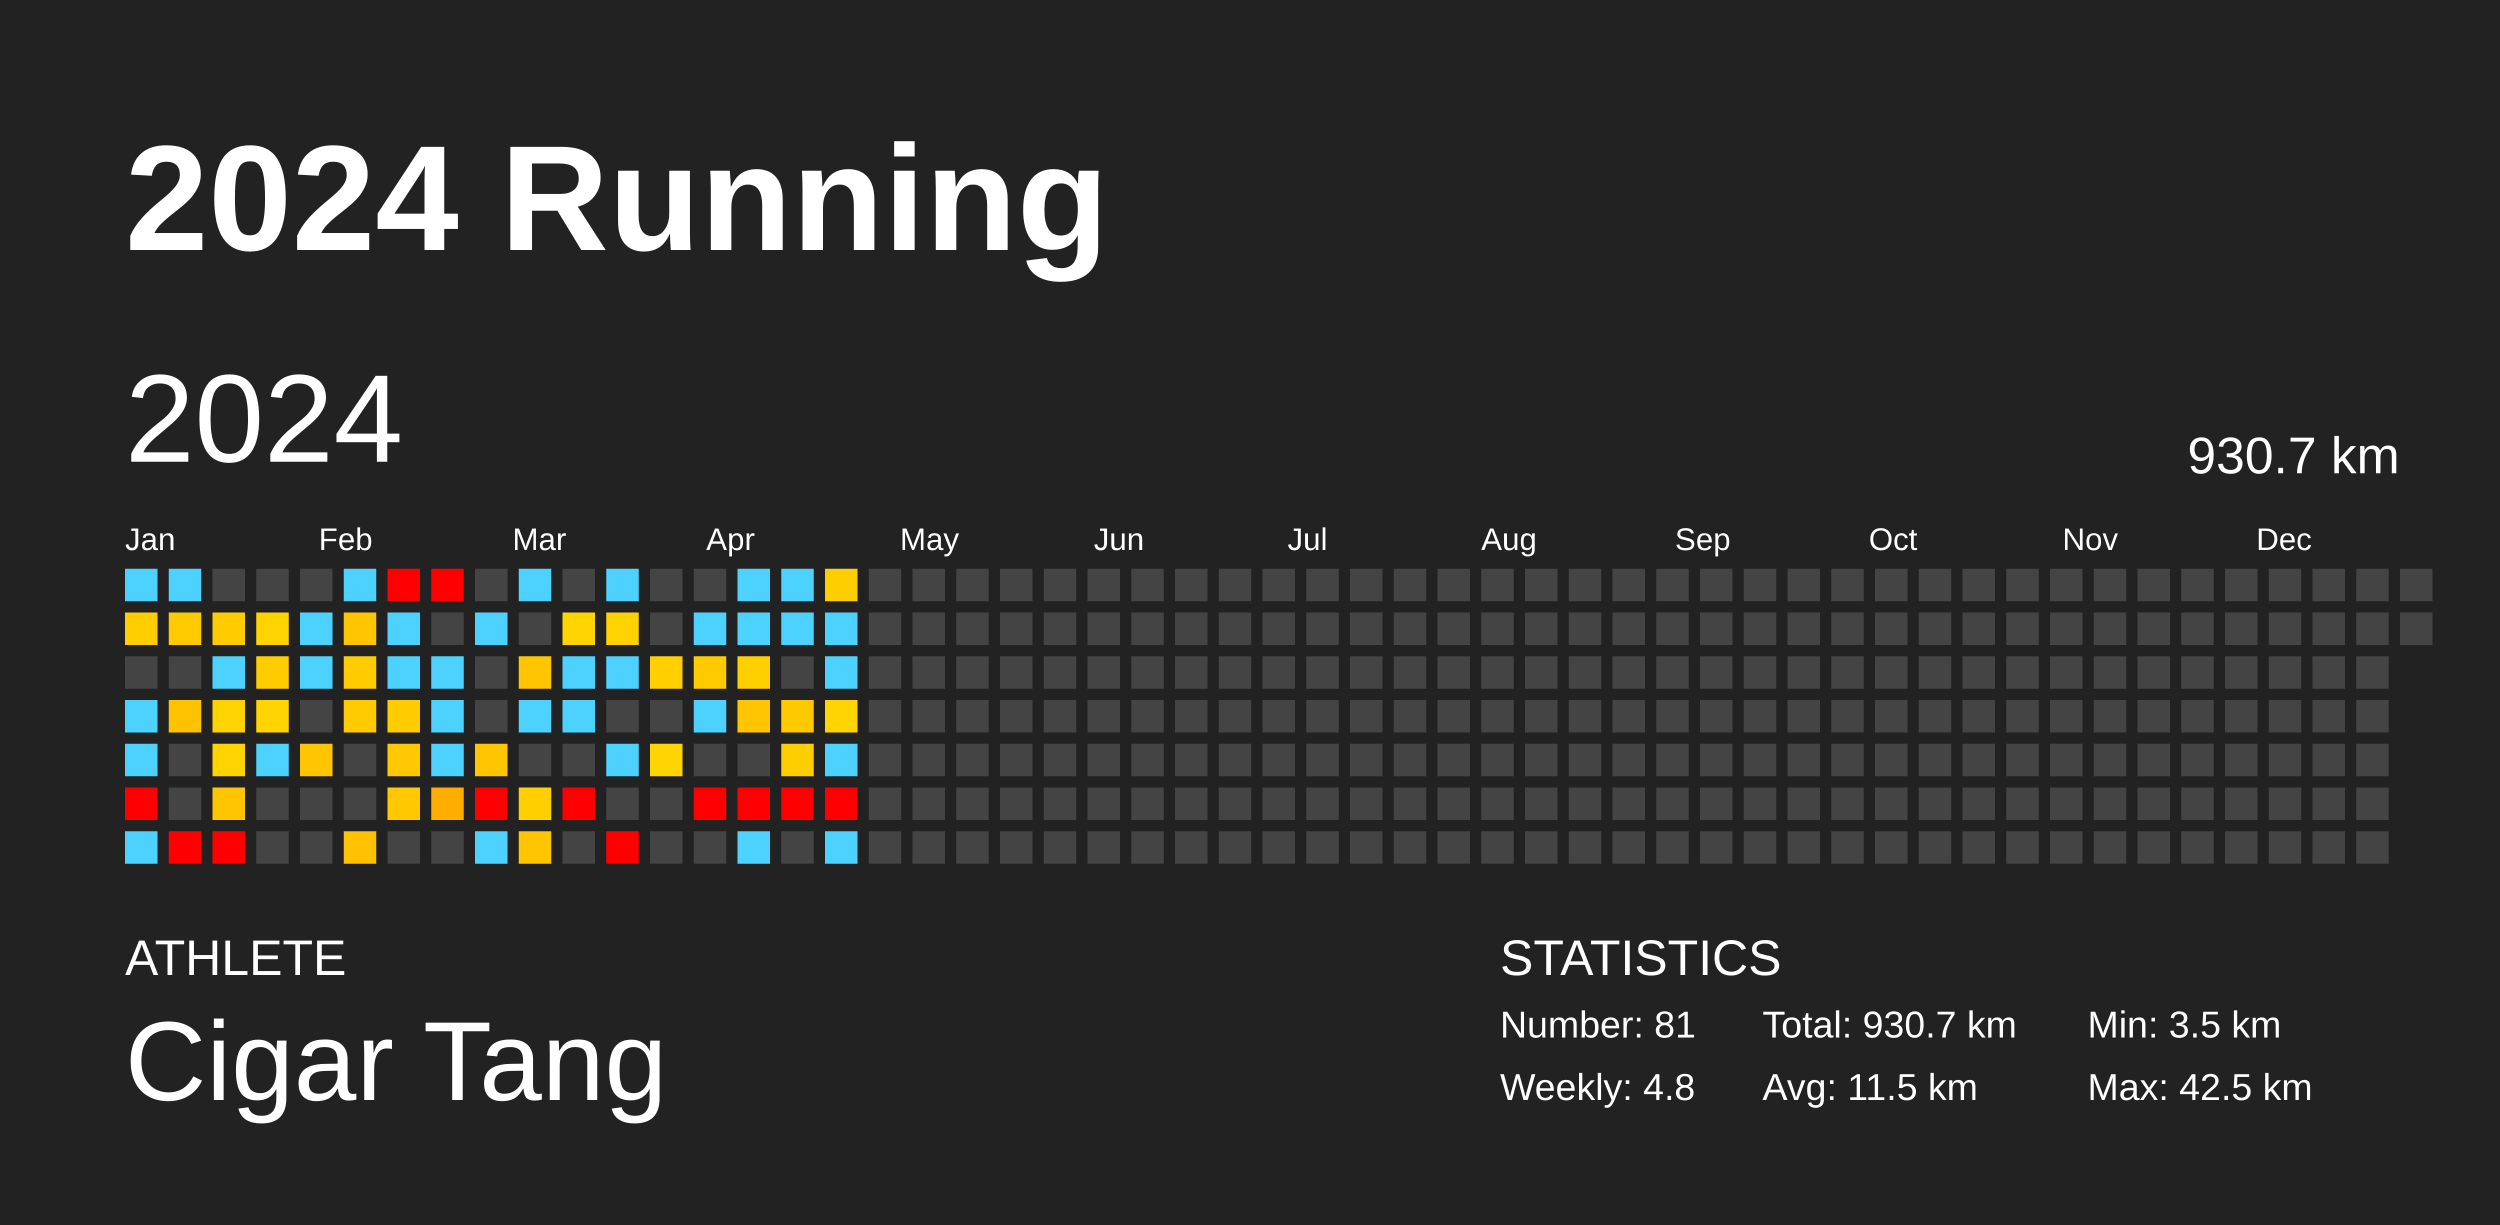
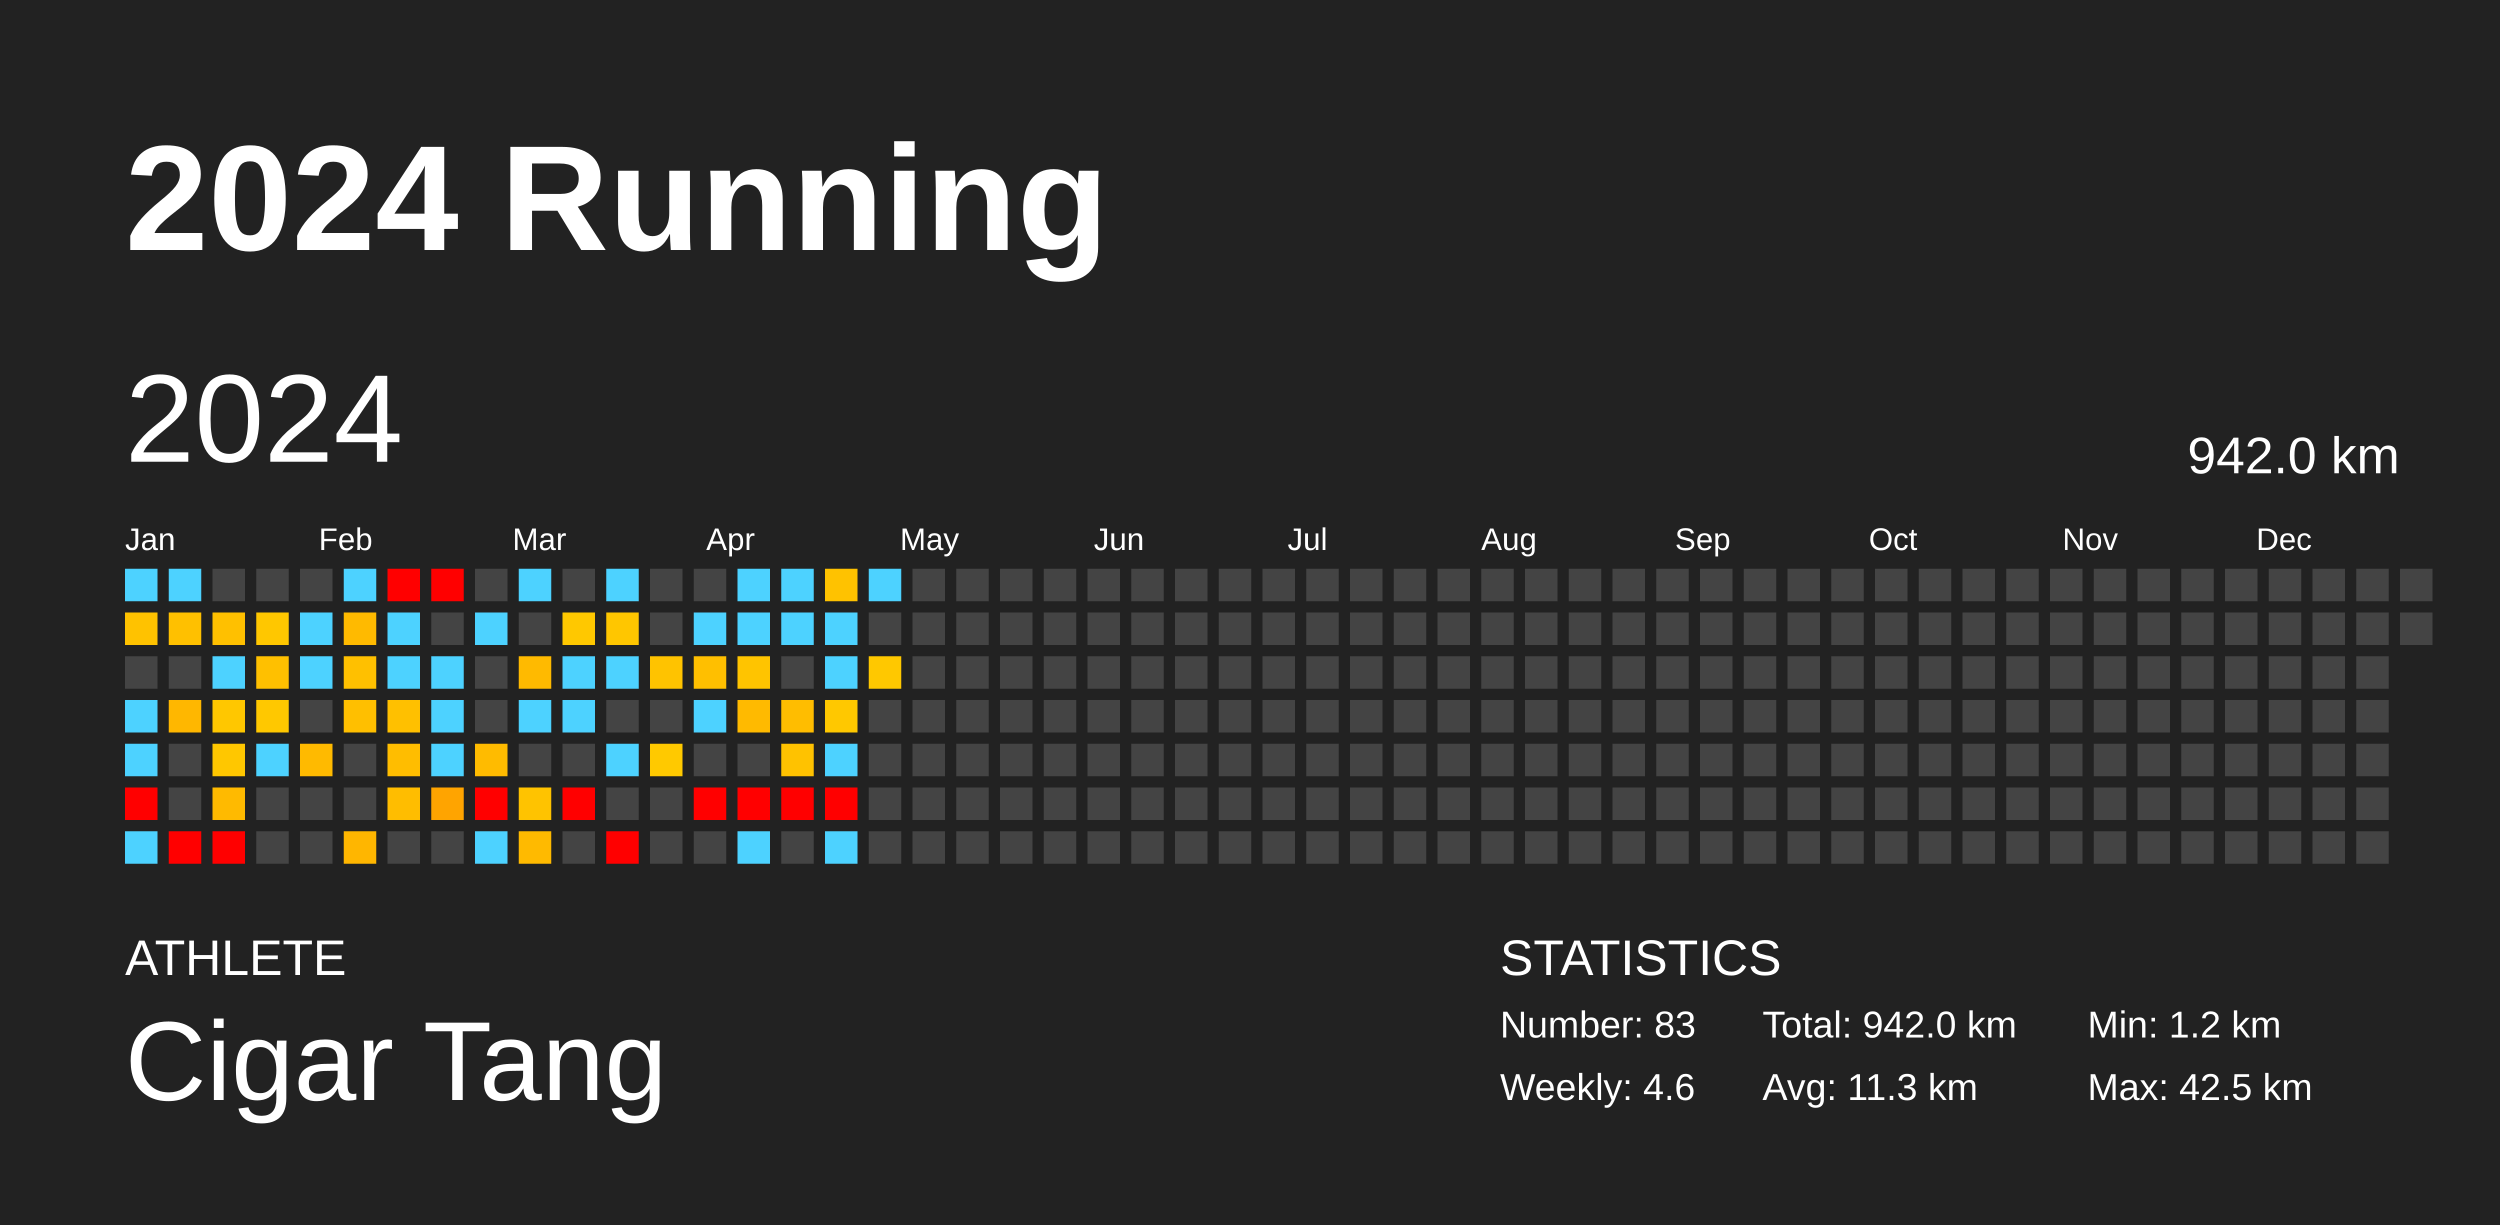
<svg xmlns="http://www.w3.org/2000/svg" baseProfile="full" height="98mm" version="1.1" viewBox="0,0,200,98" width="200mm">
  <defs />
  <rect fill="#222222" height="98" width="200" x="0" y="0" />
  <text fill="#FFFFFF" style="font-size:12px; font-family:Arial; font-weight:bold;" x="10" y="20">2024 Running</text>
  <text fill="#FFFFFF" style="font-size:4px; font-family:Arial" x="10" y="78">ATHLETE</text>
  <text fill="#FFFFFF" style="font-size:9px; font-family:Arial" x="10" y="88">Cigar Tang</text>
  <text fill="#FFFFFF" style="font-size:4px; font-family:Arial" x="120" y="78">STATISTICS</text>
-   <text fill="#FFFFFF" style="font-size:3px; font-family:Arial" x="120" y="83">Number: 81</text>
-   <text fill="#FFFFFF" style="font-size:3px; font-family:Arial" x="120" y="88">Weekly: 4.8</text>
-   <text fill="#FFFFFF" style="font-size:3px; font-family:Arial" x="141" y="83">Total: 930.7 km</text>
-   <text fill="#FFFFFF" style="font-size:3px; font-family:Arial" x="141" y="88">Avg: 11.5 km</text>
-   <text fill="#FFFFFF" style="font-size:3px; font-family:Arial" x="167" y="83">Min: 3.5 km</text>
+   <text fill="#FFFFFF" style="font-size:3px; font-family:Arial" x="120" y="83">Number: 83</text>
+   <text fill="#FFFFFF" style="font-size:3px; font-family:Arial" x="120" y="88">Weekly: 4.6</text>
+   <text fill="#FFFFFF" style="font-size:3px; font-family:Arial" x="141" y="83">Total: 942.0 km</text>
+   <text fill="#FFFFFF" style="font-size:3px; font-family:Arial" x="141" y="88">Avg: 11.3 km</text>
+   <text fill="#FFFFFF" style="font-size:3px; font-family:Arial" x="167" y="83">Min: 1.2 km</text>
  <text fill="#FFFFFF" style="font-size:3px; font-family:Arial" x="167" y="88">Max: 42.5 km</text>
  <text dominant-baseline="hanging" fill="#FFFFFF" style="font-size:10.0px; font-family:Arial;" x="10" y="30">2024</text>
-   <text dominant-baseline="hanging" fill="#FFFFFF" style="font-size:4.125px; font-family:Arial;" x="175" y="35">930.7 km</text>
+   <text dominant-baseline="hanging" fill="#FFFFFF" style="font-size:4.125px; font-family:Arial;" x="175" y="35">942.0 km</text>
  <text fill="#FFFFFF" style="font-size:2.5px; font-family:Arial" x="10.0" y="44">Jan</text>
  <text fill="#FFFFFF" style="font-size:2.5px; font-family:Arial" x="25.5" y="44">Feb</text>
  <text fill="#FFFFFF" style="font-size:2.5px; font-family:Arial" x="41.0" y="44">Mar</text>
  <text fill="#FFFFFF" style="font-size:2.5px; font-family:Arial" x="56.5" y="44">Apr</text>
  <text fill="#FFFFFF" style="font-size:2.5px; font-family:Arial" x="72.0" y="44">May</text>
  <text fill="#FFFFFF" style="font-size:2.5px; font-family:Arial" x="87.5" y="44">Jun</text>
  <text fill="#FFFFFF" style="font-size:2.5px; font-family:Arial" x="103.0" y="44">Jul</text>
  <text fill="#FFFFFF" style="font-size:2.5px; font-family:Arial" x="118.5" y="44">Aug</text>
  <text fill="#FFFFFF" style="font-size:2.5px; font-family:Arial" x="134.0" y="44">Sep</text>
  <text fill="#FFFFFF" style="font-size:2.5px; font-family:Arial" x="149.5" y="44">Oct</text>
  <text fill="#FFFFFF" style="font-size:2.5px; font-family:Arial" x="165.0" y="44">Nov</text>
  <text fill="#FFFFFF" style="font-size:2.5px; font-family:Arial" x="180.5" y="44">Dec</text>
  <rect fill="#4dd2ff" height="2.6" width="2.6" x="10.0" y="45.5" />
-   <rect fill="#ffcd00" height="2.6" width="2.6" x="10.0" y="49.0" />
+   <rect fill="#ffc200" height="2.6" width="2.6" x="10.0" y="49.0" />
  <rect fill="#444444" height="2.6" width="2.6" x="10.0" y="52.5" />
  <rect fill="#4dd2ff" height="2.6" width="2.6" x="10.0" y="56.0" />
  <rect fill="#4dd2ff" height="2.6" width="2.6" x="10.0" y="59.5" />
  <rect fill="red" height="2.6" width="2.6" x="10.0" y="63.0" />
  <rect fill="#4dd2ff" height="2.6" width="2.6" x="10.0" y="66.5" />
  <rect fill="#4dd2ff" height="2.6" width="2.6" x="13.5" y="45.5" />
-   <rect fill="#ffcb00" height="2.6" width="2.6" x="13.5" y="49.0" />
+   <rect fill="#ffc000" height="2.6" width="2.6" x="13.5" y="49.0" />
  <rect fill="#444444" height="2.6" width="2.6" x="13.5" y="52.5" />
-   <rect fill="#ffc200" height="2.6" width="2.6" x="13.5" y="56.0" />
+   <rect fill="#ffb700" height="2.6" width="2.6" x="13.5" y="56.0" />
  <rect fill="#444444" height="2.6" width="2.6" x="13.5" y="59.5" />
  <rect fill="#444444" height="2.6" width="2.6" x="13.5" y="63.0" />
  <rect fill="red" height="2.6" width="2.6" x="13.5" y="66.5" />
  <rect fill="#444444" height="2.6" width="2.6" x="17.0" y="45.5" />
-   <rect fill="#ffcc00" height="2.6" width="2.6" x="17.0" y="49.0" />
+   <rect fill="#ffc000" height="2.6" width="2.6" x="17.0" y="49.0" />
  <rect fill="#4dd2ff" height="2.6" width="2.6" x="17.0" y="52.5" />
-   <rect fill="#ffd300" height="2.6" width="2.6" x="17.0" y="56.0" />
-   <rect fill="#ffd300" height="2.6" width="2.6" x="17.0" y="59.5" />
-   <rect fill="#ffc500" height="2.6" width="2.6" x="17.0" y="63.0" />
+   <rect fill="#ffc700" height="2.6" width="2.6" x="17.0" y="56.0" />
+   <rect fill="#ffc700" height="2.6" width="2.6" x="17.0" y="59.5" />
+   <rect fill="#ffba00" height="2.6" width="2.6" x="17.0" y="63.0" />
  <rect fill="red" height="2.6" width="2.6" x="17.0" y="66.5" />
  <rect fill="#444444" height="2.6" width="2.6" x="20.5" y="45.5" />
-   <rect fill="#ffd300" height="2.6" width="2.6" x="20.5" y="49.0" />
-   <rect fill="#ffcc00" height="2.6" width="2.6" x="20.5" y="52.5" />
-   <rect fill="#ffd400" height="2.6" width="2.6" x="20.5" y="56.0" />
+   <rect fill="#ffc700" height="2.6" width="2.6" x="20.5" y="49.0" />
+   <rect fill="#ffc000" height="2.6" width="2.6" x="20.5" y="52.5" />
+   <rect fill="#ffc800" height="2.6" width="2.6" x="20.5" y="56.0" />
  <rect fill="#4dd2ff" height="2.6" width="2.6" x="20.5" y="59.5" />
  <rect fill="#444444" height="2.6" width="2.6" x="20.5" y="63.0" />
  <rect fill="#444444" height="2.6" width="2.6" x="20.5" y="66.5" />
  <rect fill="#444444" height="2.6" width="2.6" x="24.0" y="45.5" />
  <rect fill="#4dd2ff" height="2.6" width="2.6" x="24.0" y="49.0" />
  <rect fill="#4dd2ff" height="2.6" width="2.6" x="24.0" y="52.5" />
  <rect fill="#444444" height="2.6" width="2.6" x="24.0" y="56.0" />
-   <rect fill="#ffc500" height="2.6" width="2.6" x="24.0" y="59.5" />
+   <rect fill="#ffba00" height="2.6" width="2.6" x="24.0" y="59.5" />
  <rect fill="#444444" height="2.6" width="2.6" x="24.0" y="63.0" />
  <rect fill="#444444" height="2.6" width="2.6" x="24.0" y="66.5" />
  <rect fill="#4dd2ff" height="2.6" width="2.6" x="27.5" y="45.5" />
-   <rect fill="#ffc500" height="2.6" width="2.6" x="27.5" y="49.0" />
-   <rect fill="#ffcc00" height="2.6" width="2.6" x="27.5" y="52.5" />
-   <rect fill="#ffcb00" height="2.6" width="2.6" x="27.5" y="56.0" />
+   <rect fill="#ffba00" height="2.6" width="2.6" x="27.5" y="49.0" />
+   <rect fill="#ffc000" height="2.6" width="2.6" x="27.5" y="52.5" />
+   <rect fill="#ffbf00" height="2.6" width="2.6" x="27.5" y="56.0" />
  <rect fill="#444444" height="2.6" width="2.6" x="27.5" y="59.5" />
  <rect fill="#444444" height="2.6" width="2.6" x="27.5" y="63.0" />
-   <rect fill="#ffc100" height="2.6" width="2.6" x="27.5" y="66.5" />
+   <rect fill="#ffb600" height="2.6" width="2.6" x="27.5" y="66.5" />
  <rect fill="red" height="2.6" width="2.6" x="31.0" y="45.5" />
  <rect fill="#4dd2ff" height="2.6" width="2.6" x="31.0" y="49.0" />
  <rect fill="#4dd2ff" height="2.6" width="2.6" x="31.0" y="52.5" />
-   <rect fill="#ffcc00" height="2.6" width="2.6" x="31.0" y="56.0" />
-   <rect fill="#ffc800" height="2.6" width="2.6" x="31.0" y="59.5" />
-   <rect fill="#ffc800" height="2.6" width="2.6" x="31.0" y="63.0" />
+   <rect fill="#ffc000" height="2.6" width="2.6" x="31.0" y="56.0" />
+   <rect fill="#ffbd00" height="2.6" width="2.6" x="31.0" y="59.5" />
+   <rect fill="#ffbd00" height="2.6" width="2.6" x="31.0" y="63.0" />
  <rect fill="#444444" height="2.6" width="2.6" x="31.0" y="66.5" />
  <rect fill="red" height="2.6" width="2.6" x="34.5" y="45.5" />
  <rect fill="#444444" height="2.6" width="2.6" x="34.5" y="49.0" />
  <rect fill="#4dd2ff" height="2.6" width="2.6" x="34.5" y="52.5" />
  <rect fill="#4dd2ff" height="2.6" width="2.6" x="34.5" y="56.0" />
  <rect fill="#4dd2ff" height="2.6" width="2.6" x="34.5" y="59.5" />
-   <rect fill="#ffae00" height="2.6" width="2.6" x="34.5" y="63.0" />
+   <rect fill="#ffa400" height="2.6" width="2.6" x="34.5" y="63.0" />
  <rect fill="#444444" height="2.6" width="2.6" x="34.5" y="66.5" />
  <rect fill="#444444" height="2.6" width="2.6" x="38.0" y="45.5" />
  <rect fill="#4dd2ff" height="2.6" width="2.6" x="38.0" y="49.0" />
  <rect fill="#444444" height="2.6" width="2.6" x="38.0" y="52.5" />
  <rect fill="#444444" height="2.6" width="2.6" x="38.0" y="56.0" />
-   <rect fill="#ffc600" height="2.6" width="2.6" x="38.0" y="59.5" />
+   <rect fill="#ffbb00" height="2.6" width="2.6" x="38.0" y="59.5" />
  <rect fill="red" height="2.6" width="2.6" x="38.0" y="63.0" />
  <rect fill="#4dd2ff" height="2.6" width="2.6" x="38.0" y="66.5" />
  <rect fill="#4dd2ff" height="2.6" width="2.6" x="41.5" y="45.5" />
  <rect fill="#444444" height="2.6" width="2.6" x="41.5" y="49.0" />
-   <rect fill="#ffc500" height="2.6" width="2.6" x="41.5" y="52.5" />
+   <rect fill="#ffba00" height="2.6" width="2.6" x="41.5" y="52.5" />
  <rect fill="#4dd2ff" height="2.6" width="2.6" x="41.5" y="56.0" />
  <rect fill="#444444" height="2.6" width="2.6" x="41.5" y="59.5" />
-   <rect fill="#ffcf00" height="2.6" width="2.6" x="41.5" y="63.0" />
-   <rect fill="#ffc500" height="2.6" width="2.6" x="41.5" y="66.5" />
+   <rect fill="#ffc300" height="2.6" width="2.6" x="41.5" y="63.0" />
+   <rect fill="#ffba00" height="2.6" width="2.6" x="41.5" y="66.5" />
  <rect fill="#444444" height="2.6" width="2.6" x="45.0" y="45.5" />
-   <rect fill="#ffd400" height="2.6" width="2.6" x="45.0" y="49.0" />
+   <rect fill="#ffc800" height="2.6" width="2.6" x="45.0" y="49.0" />
  <rect fill="#4dd2ff" height="2.6" width="2.6" x="45.0" y="52.5" />
  <rect fill="#4dd2ff" height="2.6" width="2.6" x="45.0" y="56.0" />
  <rect fill="#444444" height="2.6" width="2.6" x="45.0" y="59.5" />
  <rect fill="red" height="2.6" width="2.6" x="45.0" y="63.0" />
  <rect fill="#444444" height="2.6" width="2.6" x="45.0" y="66.5" />
  <rect fill="#4dd2ff" height="2.6" width="2.6" x="48.5" y="45.5" />
-   <rect fill="#ffd200" height="2.6" width="2.6" x="48.5" y="49.0" />
+   <rect fill="#ffc600" height="2.6" width="2.6" x="48.5" y="49.0" />
  <rect fill="#4dd2ff" height="2.6" width="2.6" x="48.5" y="52.5" />
  <rect fill="#444444" height="2.6" width="2.6" x="48.5" y="56.0" />
  <rect fill="#4dd2ff" height="2.6" width="2.6" x="48.5" y="59.5" />
  <rect fill="#444444" height="2.6" width="2.6" x="48.5" y="63.0" />
  <rect fill="red" height="2.6" width="2.6" x="48.5" y="66.5" />
  <rect fill="#444444" height="2.6" width="2.6" x="52.0" y="45.5" />
  <rect fill="#444444" height="2.6" width="2.6" x="52.0" y="49.0" />
-   <rect fill="#ffcf00" height="2.6" width="2.6" x="52.0" y="52.5" />
+   <rect fill="#ffc300" height="2.6" width="2.6" x="52.0" y="52.5" />
  <rect fill="#444444" height="2.6" width="2.6" x="52.0" y="56.0" />
-   <rect fill="#ffd500" height="2.6" width="2.6" x="52.0" y="59.5" />
+   <rect fill="#ffc900" height="2.6" width="2.6" x="52.0" y="59.5" />
  <rect fill="#444444" height="2.6" width="2.6" x="52.0" y="63.0" />
  <rect fill="#444444" height="2.6" width="2.6" x="52.0" y="66.5" />
  <rect fill="#444444" height="2.6" width="2.6" x="55.5" y="45.5" />
  <rect fill="#4dd2ff" height="2.6" width="2.6" x="55.5" y="49.0" />
-   <rect fill="#ffca00" height="2.6" width="2.6" x="55.5" y="52.5" />
+   <rect fill="#ffbf00" height="2.6" width="2.6" x="55.5" y="52.5" />
  <rect fill="#4dd2ff" height="2.6" width="2.6" x="55.5" y="56.0" />
  <rect fill="#444444" height="2.6" width="2.6" x="55.5" y="59.5" />
  <rect fill="red" height="2.6" width="2.6" x="55.5" y="63.0" />
  <rect fill="#444444" height="2.6" width="2.6" x="55.5" y="66.5" />
  <rect fill="#4dd2ff" height="2.6" width="2.6" x="59.0" y="45.5" />
  <rect fill="#4dd2ff" height="2.6" width="2.6" x="59.0" y="49.0" />
-   <rect fill="#ffd000" height="2.6" width="2.6" x="59.0" y="52.5" />
-   <rect fill="#ffc500" height="2.6" width="2.6" x="59.0" y="56.0" />
+   <rect fill="#ffc400" height="2.6" width="2.6" x="59.0" y="52.5" />
+   <rect fill="#ffba00" height="2.6" width="2.6" x="59.0" y="56.0" />
  <rect fill="#444444" height="2.6" width="2.6" x="59.0" y="59.5" />
  <rect fill="red" height="2.6" width="2.6" x="59.0" y="63.0" />
  <rect fill="#4dd2ff" height="2.6" width="2.6" x="59.0" y="66.5" />
  <rect fill="#4dd2ff" height="2.6" width="2.6" x="62.5" y="45.5" />
  <rect fill="#4dd2ff" height="2.6" width="2.6" x="62.5" y="49.0" />
  <rect fill="#444444" height="2.6" width="2.6" x="62.5" y="52.5" />
-   <rect fill="#ffc900" height="2.6" width="2.6" x="62.5" y="56.0" />
-   <rect fill="#ffcd00" height="2.6" width="2.6" x="62.5" y="59.5" />
+   <rect fill="#ffbd00" height="2.6" width="2.6" x="62.5" y="56.0" />
+   <rect fill="#ffc200" height="2.6" width="2.6" x="62.5" y="59.5" />
  <rect fill="red" height="2.6" width="2.6" x="62.5" y="63.0" />
  <rect fill="#444444" height="2.6" width="2.6" x="62.5" y="66.5" />
-   <rect fill="#ffce00" height="2.6" width="2.6" x="66.0" y="45.5" />
+   <rect fill="#ffc200" height="2.6" width="2.6" x="66.0" y="45.5" />
  <rect fill="#4dd2ff" height="2.6" width="2.6" x="66.0" y="49.0" />
  <rect fill="#4dd2ff" height="2.6" width="2.6" x="66.0" y="52.5" />
-   <rect fill="#ffd400" height="2.6" width="2.6" x="66.0" y="56.0" />
+   <rect fill="#ffc800" height="2.6" width="2.6" x="66.0" y="56.0" />
  <rect fill="#4dd2ff" height="2.6" width="2.6" x="66.0" y="59.5" />
  <rect fill="red" height="2.6" width="2.6" x="66.0" y="63.0" />
  <rect fill="#4dd2ff" height="2.6" width="2.6" x="66.0" y="66.5" />
-   <rect fill="#444444" height="2.6" width="2.6" x="69.5" y="45.5" />
+   <rect fill="#4dd2ff" height="2.6" width="2.6" x="69.5" y="45.5" />
  <rect fill="#444444" height="2.6" width="2.6" x="69.5" y="49.0" />
-   <rect fill="#444444" height="2.6" width="2.6" x="69.5" y="52.5" />
+   <rect fill="#ffc800" height="2.6" width="2.6" x="69.5" y="52.5" />
  <rect fill="#444444" height="2.6" width="2.6" x="69.5" y="56.0" />
  <rect fill="#444444" height="2.6" width="2.6" x="69.5" y="59.5" />
  <rect fill="#444444" height="2.6" width="2.6" x="69.5" y="63.0" />
  <rect fill="#444444" height="2.6" width="2.6" x="69.5" y="66.5" />
  <rect fill="#444444" height="2.6" width="2.6" x="73.0" y="45.5" />
  <rect fill="#444444" height="2.6" width="2.6" x="73.0" y="49.0" />
  <rect fill="#444444" height="2.6" width="2.6" x="73.0" y="52.5" />
  <rect fill="#444444" height="2.6" width="2.6" x="73.0" y="56.0" />
  <rect fill="#444444" height="2.6" width="2.6" x="73.0" y="59.5" />
  <rect fill="#444444" height="2.6" width="2.6" x="73.0" y="63.0" />
  <rect fill="#444444" height="2.6" width="2.6" x="73.0" y="66.5" />
  <rect fill="#444444" height="2.6" width="2.6" x="76.5" y="45.5" />
  <rect fill="#444444" height="2.6" width="2.6" x="76.5" y="49.0" />
  <rect fill="#444444" height="2.6" width="2.6" x="76.5" y="52.5" />
  <rect fill="#444444" height="2.6" width="2.6" x="76.5" y="56.0" />
  <rect fill="#444444" height="2.6" width="2.6" x="76.5" y="59.5" />
  <rect fill="#444444" height="2.6" width="2.6" x="76.5" y="63.0" />
  <rect fill="#444444" height="2.6" width="2.6" x="76.5" y="66.5" />
  <rect fill="#444444" height="2.6" width="2.6" x="80.0" y="45.5" />
  <rect fill="#444444" height="2.6" width="2.6" x="80.0" y="49.0" />
  <rect fill="#444444" height="2.6" width="2.6" x="80.0" y="52.5" />
  <rect fill="#444444" height="2.6" width="2.6" x="80.0" y="56.0" />
  <rect fill="#444444" height="2.6" width="2.6" x="80.0" y="59.5" />
  <rect fill="#444444" height="2.6" width="2.6" x="80.0" y="63.0" />
  <rect fill="#444444" height="2.6" width="2.6" x="80.0" y="66.5" />
  <rect fill="#444444" height="2.6" width="2.6" x="83.5" y="45.5" />
  <rect fill="#444444" height="2.6" width="2.6" x="83.5" y="49.0" />
  <rect fill="#444444" height="2.6" width="2.6" x="83.5" y="52.5" />
  <rect fill="#444444" height="2.6" width="2.6" x="83.5" y="56.0" />
  <rect fill="#444444" height="2.6" width="2.6" x="83.5" y="59.5" />
  <rect fill="#444444" height="2.6" width="2.6" x="83.5" y="63.0" />
  <rect fill="#444444" height="2.6" width="2.6" x="83.5" y="66.5" />
  <rect fill="#444444" height="2.6" width="2.6" x="87.0" y="45.5" />
  <rect fill="#444444" height="2.6" width="2.6" x="87.0" y="49.0" />
  <rect fill="#444444" height="2.6" width="2.6" x="87.0" y="52.5" />
  <rect fill="#444444" height="2.6" width="2.6" x="87.0" y="56.0" />
  <rect fill="#444444" height="2.6" width="2.6" x="87.0" y="59.5" />
  <rect fill="#444444" height="2.6" width="2.6" x="87.0" y="63.0" />
  <rect fill="#444444" height="2.6" width="2.6" x="87.0" y="66.5" />
  <rect fill="#444444" height="2.6" width="2.6" x="90.5" y="45.5" />
  <rect fill="#444444" height="2.6" width="2.6" x="90.5" y="49.0" />
  <rect fill="#444444" height="2.6" width="2.6" x="90.5" y="52.5" />
  <rect fill="#444444" height="2.6" width="2.6" x="90.5" y="56.0" />
  <rect fill="#444444" height="2.6" width="2.6" x="90.5" y="59.5" />
  <rect fill="#444444" height="2.6" width="2.6" x="90.5" y="63.0" />
  <rect fill="#444444" height="2.6" width="2.6" x="90.5" y="66.5" />
  <rect fill="#444444" height="2.6" width="2.6" x="94.0" y="45.5" />
  <rect fill="#444444" height="2.6" width="2.6" x="94.0" y="49.0" />
  <rect fill="#444444" height="2.6" width="2.6" x="94.0" y="52.5" />
  <rect fill="#444444" height="2.6" width="2.6" x="94.0" y="56.0" />
  <rect fill="#444444" height="2.6" width="2.6" x="94.0" y="59.5" />
  <rect fill="#444444" height="2.6" width="2.6" x="94.0" y="63.0" />
  <rect fill="#444444" height="2.6" width="2.6" x="94.0" y="66.5" />
  <rect fill="#444444" height="2.6" width="2.6" x="97.5" y="45.5" />
  <rect fill="#444444" height="2.6" width="2.6" x="97.5" y="49.0" />
  <rect fill="#444444" height="2.6" width="2.6" x="97.5" y="52.5" />
  <rect fill="#444444" height="2.6" width="2.6" x="97.5" y="56.0" />
  <rect fill="#444444" height="2.6" width="2.6" x="97.5" y="59.5" />
  <rect fill="#444444" height="2.6" width="2.6" x="97.5" y="63.0" />
  <rect fill="#444444" height="2.6" width="2.6" x="97.5" y="66.5" />
  <rect fill="#444444" height="2.6" width="2.6" x="101.0" y="45.5" />
  <rect fill="#444444" height="2.6" width="2.6" x="101.0" y="49.0" />
  <rect fill="#444444" height="2.6" width="2.6" x="101.0" y="52.5" />
  <rect fill="#444444" height="2.6" width="2.6" x="101.0" y="56.0" />
  <rect fill="#444444" height="2.6" width="2.6" x="101.0" y="59.5" />
  <rect fill="#444444" height="2.6" width="2.6" x="101.0" y="63.0" />
  <rect fill="#444444" height="2.6" width="2.6" x="101.0" y="66.5" />
  <rect fill="#444444" height="2.6" width="2.6" x="104.5" y="45.5" />
  <rect fill="#444444" height="2.6" width="2.6" x="104.5" y="49.0" />
  <rect fill="#444444" height="2.6" width="2.6" x="104.5" y="52.5" />
  <rect fill="#444444" height="2.6" width="2.6" x="104.5" y="56.0" />
  <rect fill="#444444" height="2.6" width="2.6" x="104.5" y="59.5" />
  <rect fill="#444444" height="2.6" width="2.6" x="104.5" y="63.0" />
  <rect fill="#444444" height="2.6" width="2.6" x="104.5" y="66.5" />
  <rect fill="#444444" height="2.6" width="2.6" x="108.0" y="45.5" />
  <rect fill="#444444" height="2.6" width="2.6" x="108.0" y="49.0" />
  <rect fill="#444444" height="2.6" width="2.6" x="108.0" y="52.5" />
  <rect fill="#444444" height="2.6" width="2.6" x="108.0" y="56.0" />
  <rect fill="#444444" height="2.6" width="2.6" x="108.0" y="59.5" />
  <rect fill="#444444" height="2.6" width="2.6" x="108.0" y="63.0" />
  <rect fill="#444444" height="2.6" width="2.6" x="108.0" y="66.5" />
  <rect fill="#444444" height="2.6" width="2.6" x="111.5" y="45.5" />
  <rect fill="#444444" height="2.6" width="2.6" x="111.5" y="49.0" />
  <rect fill="#444444" height="2.6" width="2.6" x="111.5" y="52.5" />
  <rect fill="#444444" height="2.6" width="2.6" x="111.5" y="56.0" />
  <rect fill="#444444" height="2.6" width="2.6" x="111.5" y="59.5" />
  <rect fill="#444444" height="2.6" width="2.6" x="111.5" y="63.0" />
  <rect fill="#444444" height="2.6" width="2.6" x="111.5" y="66.5" />
  <rect fill="#444444" height="2.6" width="2.6" x="115.0" y="45.5" />
  <rect fill="#444444" height="2.6" width="2.6" x="115.0" y="49.0" />
  <rect fill="#444444" height="2.6" width="2.6" x="115.0" y="52.5" />
  <rect fill="#444444" height="2.6" width="2.6" x="115.0" y="56.0" />
  <rect fill="#444444" height="2.6" width="2.6" x="115.0" y="59.5" />
  <rect fill="#444444" height="2.6" width="2.6" x="115.0" y="63.0" />
  <rect fill="#444444" height="2.6" width="2.6" x="115.0" y="66.5" />
  <rect fill="#444444" height="2.6" width="2.6" x="118.5" y="45.5" />
  <rect fill="#444444" height="2.6" width="2.6" x="118.5" y="49.0" />
  <rect fill="#444444" height="2.6" width="2.6" x="118.5" y="52.5" />
  <rect fill="#444444" height="2.6" width="2.6" x="118.5" y="56.0" />
  <rect fill="#444444" height="2.6" width="2.6" x="118.5" y="59.5" />
  <rect fill="#444444" height="2.6" width="2.6" x="118.5" y="63.0" />
  <rect fill="#444444" height="2.6" width="2.6" x="118.5" y="66.5" />
  <rect fill="#444444" height="2.6" width="2.6" x="122.0" y="45.5" />
  <rect fill="#444444" height="2.6" width="2.6" x="122.0" y="49.0" />
  <rect fill="#444444" height="2.6" width="2.6" x="122.0" y="52.5" />
  <rect fill="#444444" height="2.6" width="2.6" x="122.0" y="56.0" />
  <rect fill="#444444" height="2.6" width="2.6" x="122.0" y="59.5" />
  <rect fill="#444444" height="2.6" width="2.6" x="122.0" y="63.0" />
  <rect fill="#444444" height="2.6" width="2.6" x="122.0" y="66.5" />
  <rect fill="#444444" height="2.6" width="2.6" x="125.5" y="45.5" />
  <rect fill="#444444" height="2.6" width="2.6" x="125.5" y="49.0" />
  <rect fill="#444444" height="2.6" width="2.6" x="125.5" y="52.5" />
  <rect fill="#444444" height="2.6" width="2.6" x="125.5" y="56.0" />
  <rect fill="#444444" height="2.6" width="2.6" x="125.5" y="59.5" />
  <rect fill="#444444" height="2.6" width="2.6" x="125.5" y="63.0" />
  <rect fill="#444444" height="2.6" width="2.6" x="125.5" y="66.5" />
  <rect fill="#444444" height="2.6" width="2.6" x="129.0" y="45.5" />
  <rect fill="#444444" height="2.6" width="2.6" x="129.0" y="49.0" />
  <rect fill="#444444" height="2.6" width="2.6" x="129.0" y="52.5" />
  <rect fill="#444444" height="2.6" width="2.6" x="129.0" y="56.0" />
  <rect fill="#444444" height="2.6" width="2.6" x="129.0" y="59.5" />
  <rect fill="#444444" height="2.6" width="2.6" x="129.0" y="63.0" />
  <rect fill="#444444" height="2.6" width="2.6" x="129.0" y="66.5" />
  <rect fill="#444444" height="2.6" width="2.6" x="132.5" y="45.5" />
  <rect fill="#444444" height="2.6" width="2.6" x="132.5" y="49.0" />
  <rect fill="#444444" height="2.6" width="2.6" x="132.5" y="52.5" />
  <rect fill="#444444" height="2.6" width="2.6" x="132.5" y="56.0" />
  <rect fill="#444444" height="2.6" width="2.6" x="132.5" y="59.5" />
  <rect fill="#444444" height="2.6" width="2.6" x="132.5" y="63.0" />
  <rect fill="#444444" height="2.6" width="2.6" x="132.5" y="66.5" />
  <rect fill="#444444" height="2.6" width="2.6" x="136.0" y="45.5" />
  <rect fill="#444444" height="2.6" width="2.6" x="136.0" y="49.0" />
  <rect fill="#444444" height="2.6" width="2.6" x="136.0" y="52.5" />
  <rect fill="#444444" height="2.6" width="2.6" x="136.0" y="56.0" />
  <rect fill="#444444" height="2.6" width="2.6" x="136.0" y="59.5" />
  <rect fill="#444444" height="2.6" width="2.6" x="136.0" y="63.0" />
  <rect fill="#444444" height="2.6" width="2.6" x="136.0" y="66.5" />
  <rect fill="#444444" height="2.6" width="2.6" x="139.5" y="45.5" />
  <rect fill="#444444" height="2.6" width="2.6" x="139.5" y="49.0" />
  <rect fill="#444444" height="2.6" width="2.6" x="139.5" y="52.5" />
  <rect fill="#444444" height="2.6" width="2.6" x="139.5" y="56.0" />
  <rect fill="#444444" height="2.6" width="2.6" x="139.5" y="59.5" />
  <rect fill="#444444" height="2.6" width="2.6" x="139.5" y="63.0" />
  <rect fill="#444444" height="2.6" width="2.6" x="139.5" y="66.5" />
  <rect fill="#444444" height="2.6" width="2.6" x="143.0" y="45.5" />
  <rect fill="#444444" height="2.6" width="2.6" x="143.0" y="49.0" />
  <rect fill="#444444" height="2.6" width="2.6" x="143.0" y="52.5" />
  <rect fill="#444444" height="2.6" width="2.6" x="143.0" y="56.0" />
  <rect fill="#444444" height="2.6" width="2.6" x="143.0" y="59.5" />
  <rect fill="#444444" height="2.6" width="2.6" x="143.0" y="63.0" />
  <rect fill="#444444" height="2.6" width="2.6" x="143.0" y="66.5" />
  <rect fill="#444444" height="2.6" width="2.6" x="146.5" y="45.5" />
  <rect fill="#444444" height="2.6" width="2.6" x="146.5" y="49.0" />
  <rect fill="#444444" height="2.6" width="2.6" x="146.5" y="52.5" />
  <rect fill="#444444" height="2.6" width="2.6" x="146.5" y="56.0" />
  <rect fill="#444444" height="2.6" width="2.6" x="146.5" y="59.5" />
  <rect fill="#444444" height="2.6" width="2.6" x="146.5" y="63.0" />
  <rect fill="#444444" height="2.6" width="2.6" x="146.5" y="66.5" />
  <rect fill="#444444" height="2.6" width="2.6" x="150.0" y="45.5" />
  <rect fill="#444444" height="2.6" width="2.6" x="150.0" y="49.0" />
  <rect fill="#444444" height="2.6" width="2.6" x="150.0" y="52.5" />
  <rect fill="#444444" height="2.6" width="2.6" x="150.0" y="56.0" />
  <rect fill="#444444" height="2.6" width="2.6" x="150.0" y="59.5" />
  <rect fill="#444444" height="2.6" width="2.6" x="150.0" y="63.0" />
  <rect fill="#444444" height="2.6" width="2.6" x="150.0" y="66.5" />
  <rect fill="#444444" height="2.6" width="2.6" x="153.5" y="45.5" />
  <rect fill="#444444" height="2.6" width="2.6" x="153.5" y="49.0" />
  <rect fill="#444444" height="2.6" width="2.6" x="153.5" y="52.5" />
  <rect fill="#444444" height="2.6" width="2.6" x="153.5" y="56.0" />
  <rect fill="#444444" height="2.6" width="2.6" x="153.5" y="59.5" />
  <rect fill="#444444" height="2.6" width="2.6" x="153.5" y="63.0" />
  <rect fill="#444444" height="2.6" width="2.6" x="153.5" y="66.5" />
  <rect fill="#444444" height="2.6" width="2.6" x="157.0" y="45.5" />
  <rect fill="#444444" height="2.6" width="2.6" x="157.0" y="49.0" />
  <rect fill="#444444" height="2.6" width="2.6" x="157.0" y="52.5" />
  <rect fill="#444444" height="2.6" width="2.6" x="157.0" y="56.0" />
  <rect fill="#444444" height="2.6" width="2.6" x="157.0" y="59.5" />
  <rect fill="#444444" height="2.6" width="2.6" x="157.0" y="63.0" />
  <rect fill="#444444" height="2.6" width="2.6" x="157.0" y="66.5" />
  <rect fill="#444444" height="2.6" width="2.6" x="160.5" y="45.5" />
  <rect fill="#444444" height="2.6" width="2.6" x="160.5" y="49.0" />
  <rect fill="#444444" height="2.6" width="2.6" x="160.5" y="52.5" />
  <rect fill="#444444" height="2.6" width="2.6" x="160.5" y="56.0" />
  <rect fill="#444444" height="2.6" width="2.6" x="160.5" y="59.5" />
  <rect fill="#444444" height="2.6" width="2.6" x="160.5" y="63.0" />
  <rect fill="#444444" height="2.6" width="2.6" x="160.5" y="66.5" />
  <rect fill="#444444" height="2.6" width="2.6" x="164.0" y="45.5" />
  <rect fill="#444444" height="2.6" width="2.6" x="164.0" y="49.0" />
  <rect fill="#444444" height="2.6" width="2.6" x="164.0" y="52.5" />
  <rect fill="#444444" height="2.6" width="2.6" x="164.0" y="56.0" />
  <rect fill="#444444" height="2.6" width="2.6" x="164.0" y="59.5" />
  <rect fill="#444444" height="2.6" width="2.6" x="164.0" y="63.0" />
  <rect fill="#444444" height="2.6" width="2.6" x="164.0" y="66.5" />
  <rect fill="#444444" height="2.6" width="2.6" x="167.5" y="45.5" />
  <rect fill="#444444" height="2.6" width="2.6" x="167.5" y="49.0" />
  <rect fill="#444444" height="2.6" width="2.6" x="167.5" y="52.5" />
  <rect fill="#444444" height="2.6" width="2.6" x="167.5" y="56.0" />
  <rect fill="#444444" height="2.6" width="2.6" x="167.5" y="59.5" />
  <rect fill="#444444" height="2.6" width="2.6" x="167.5" y="63.0" />
  <rect fill="#444444" height="2.6" width="2.6" x="167.5" y="66.5" />
  <rect fill="#444444" height="2.6" width="2.6" x="171.0" y="45.5" />
  <rect fill="#444444" height="2.6" width="2.6" x="171.0" y="49.0" />
  <rect fill="#444444" height="2.6" width="2.6" x="171.0" y="52.5" />
  <rect fill="#444444" height="2.6" width="2.6" x="171.0" y="56.0" />
  <rect fill="#444444" height="2.6" width="2.6" x="171.0" y="59.5" />
  <rect fill="#444444" height="2.6" width="2.6" x="171.0" y="63.0" />
  <rect fill="#444444" height="2.6" width="2.6" x="171.0" y="66.5" />
  <rect fill="#444444" height="2.6" width="2.6" x="174.5" y="45.5" />
  <rect fill="#444444" height="2.6" width="2.6" x="174.5" y="49.0" />
  <rect fill="#444444" height="2.6" width="2.6" x="174.5" y="52.5" />
  <rect fill="#444444" height="2.6" width="2.6" x="174.5" y="56.0" />
  <rect fill="#444444" height="2.6" width="2.6" x="174.5" y="59.5" />
  <rect fill="#444444" height="2.6" width="2.6" x="174.5" y="63.0" />
  <rect fill="#444444" height="2.6" width="2.6" x="174.5" y="66.5" />
  <rect fill="#444444" height="2.6" width="2.6" x="178.0" y="45.5" />
  <rect fill="#444444" height="2.6" width="2.6" x="178.0" y="49.0" />
  <rect fill="#444444" height="2.6" width="2.6" x="178.0" y="52.5" />
  <rect fill="#444444" height="2.6" width="2.6" x="178.0" y="56.0" />
  <rect fill="#444444" height="2.6" width="2.6" x="178.0" y="59.5" />
  <rect fill="#444444" height="2.6" width="2.6" x="178.0" y="63.0" />
  <rect fill="#444444" height="2.6" width="2.6" x="178.0" y="66.5" />
  <rect fill="#444444" height="2.6" width="2.6" x="181.5" y="45.5" />
  <rect fill="#444444" height="2.6" width="2.6" x="181.5" y="49.0" />
  <rect fill="#444444" height="2.6" width="2.6" x="181.5" y="52.5" />
  <rect fill="#444444" height="2.6" width="2.6" x="181.5" y="56.0" />
  <rect fill="#444444" height="2.6" width="2.6" x="181.5" y="59.5" />
  <rect fill="#444444" height="2.6" width="2.6" x="181.5" y="63.0" />
  <rect fill="#444444" height="2.6" width="2.6" x="181.5" y="66.5" />
  <rect fill="#444444" height="2.6" width="2.6" x="185.0" y="45.5" />
  <rect fill="#444444" height="2.6" width="2.6" x="185.0" y="49.0" />
  <rect fill="#444444" height="2.6" width="2.6" x="185.0" y="52.5" />
  <rect fill="#444444" height="2.6" width="2.6" x="185.0" y="56.0" />
  <rect fill="#444444" height="2.6" width="2.6" x="185.0" y="59.5" />
  <rect fill="#444444" height="2.6" width="2.6" x="185.0" y="63.0" />
  <rect fill="#444444" height="2.6" width="2.6" x="185.0" y="66.5" />
  <rect fill="#444444" height="2.6" width="2.6" x="188.5" y="45.5" />
  <rect fill="#444444" height="2.6" width="2.6" x="188.5" y="49.0" />
  <rect fill="#444444" height="2.6" width="2.6" x="188.5" y="52.5" />
  <rect fill="#444444" height="2.6" width="2.6" x="188.5" y="56.0" />
  <rect fill="#444444" height="2.6" width="2.6" x="188.5" y="59.5" />
  <rect fill="#444444" height="2.6" width="2.6" x="188.5" y="63.0" />
  <rect fill="#444444" height="2.6" width="2.6" x="188.5" y="66.5" />
  <rect fill="#444444" height="2.6" width="2.6" x="192.0" y="45.5" />
  <rect fill="#444444" height="2.6" width="2.6" x="192.0" y="49.0" />
</svg>
